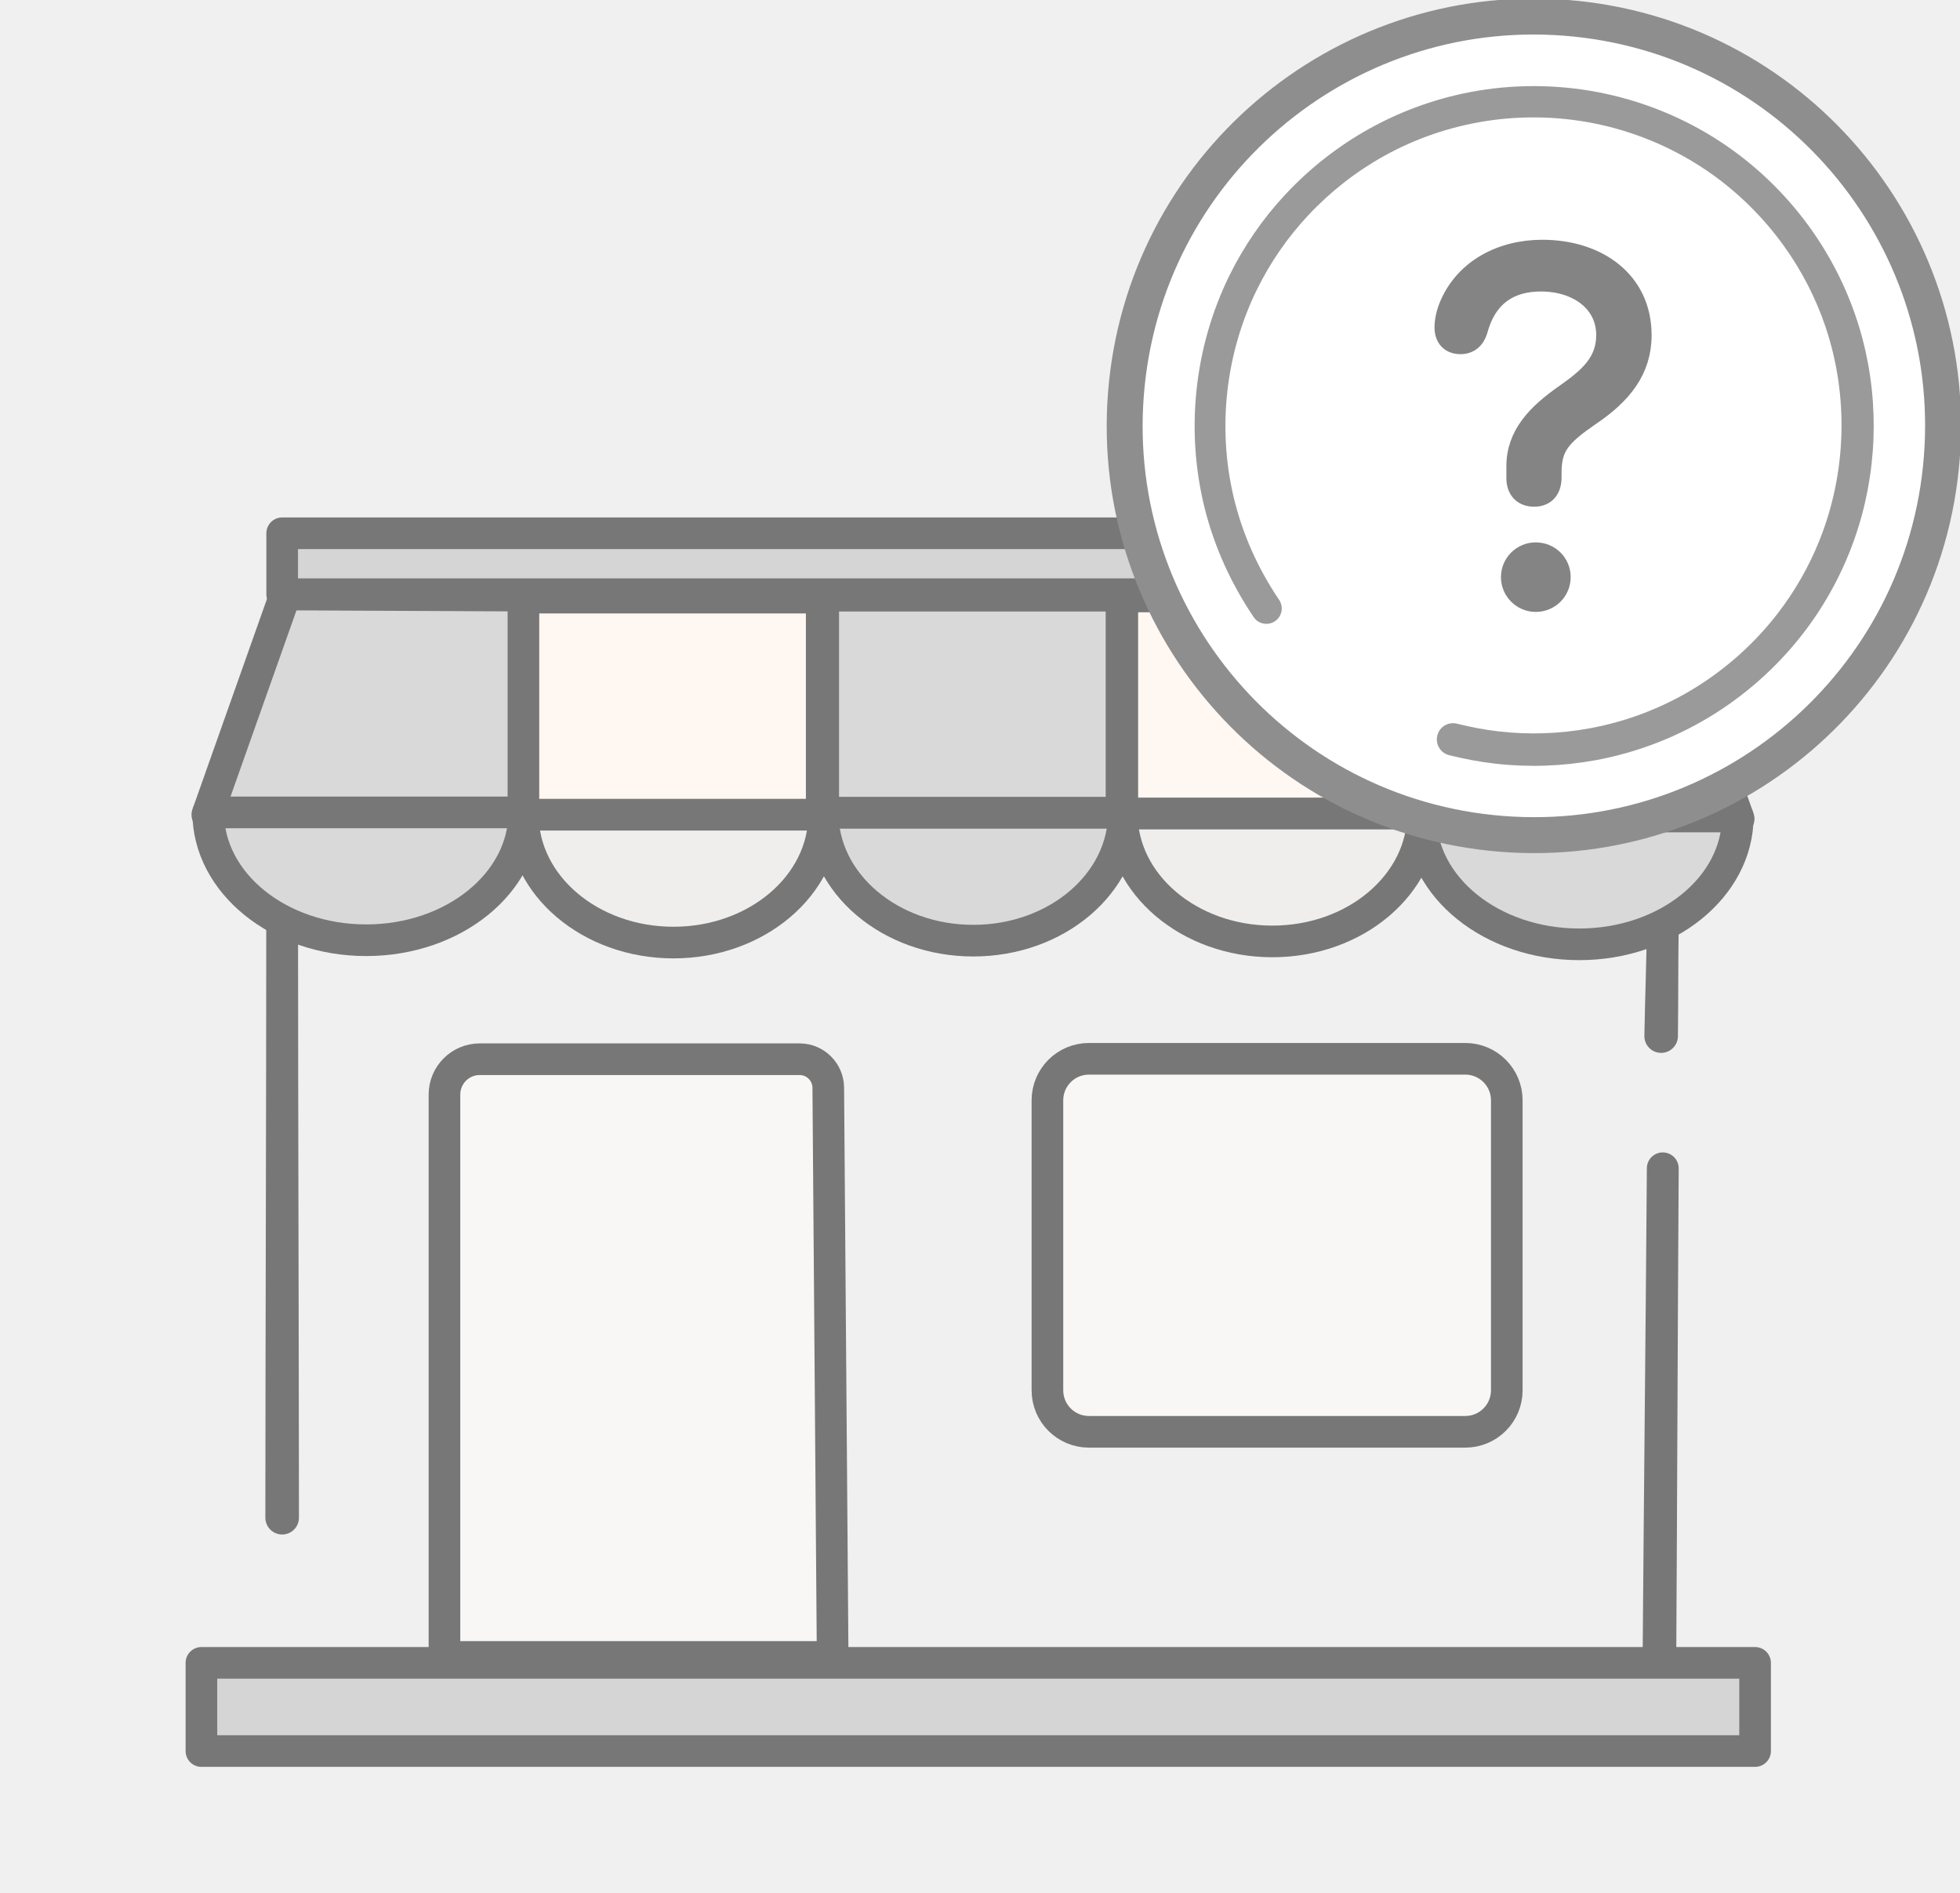
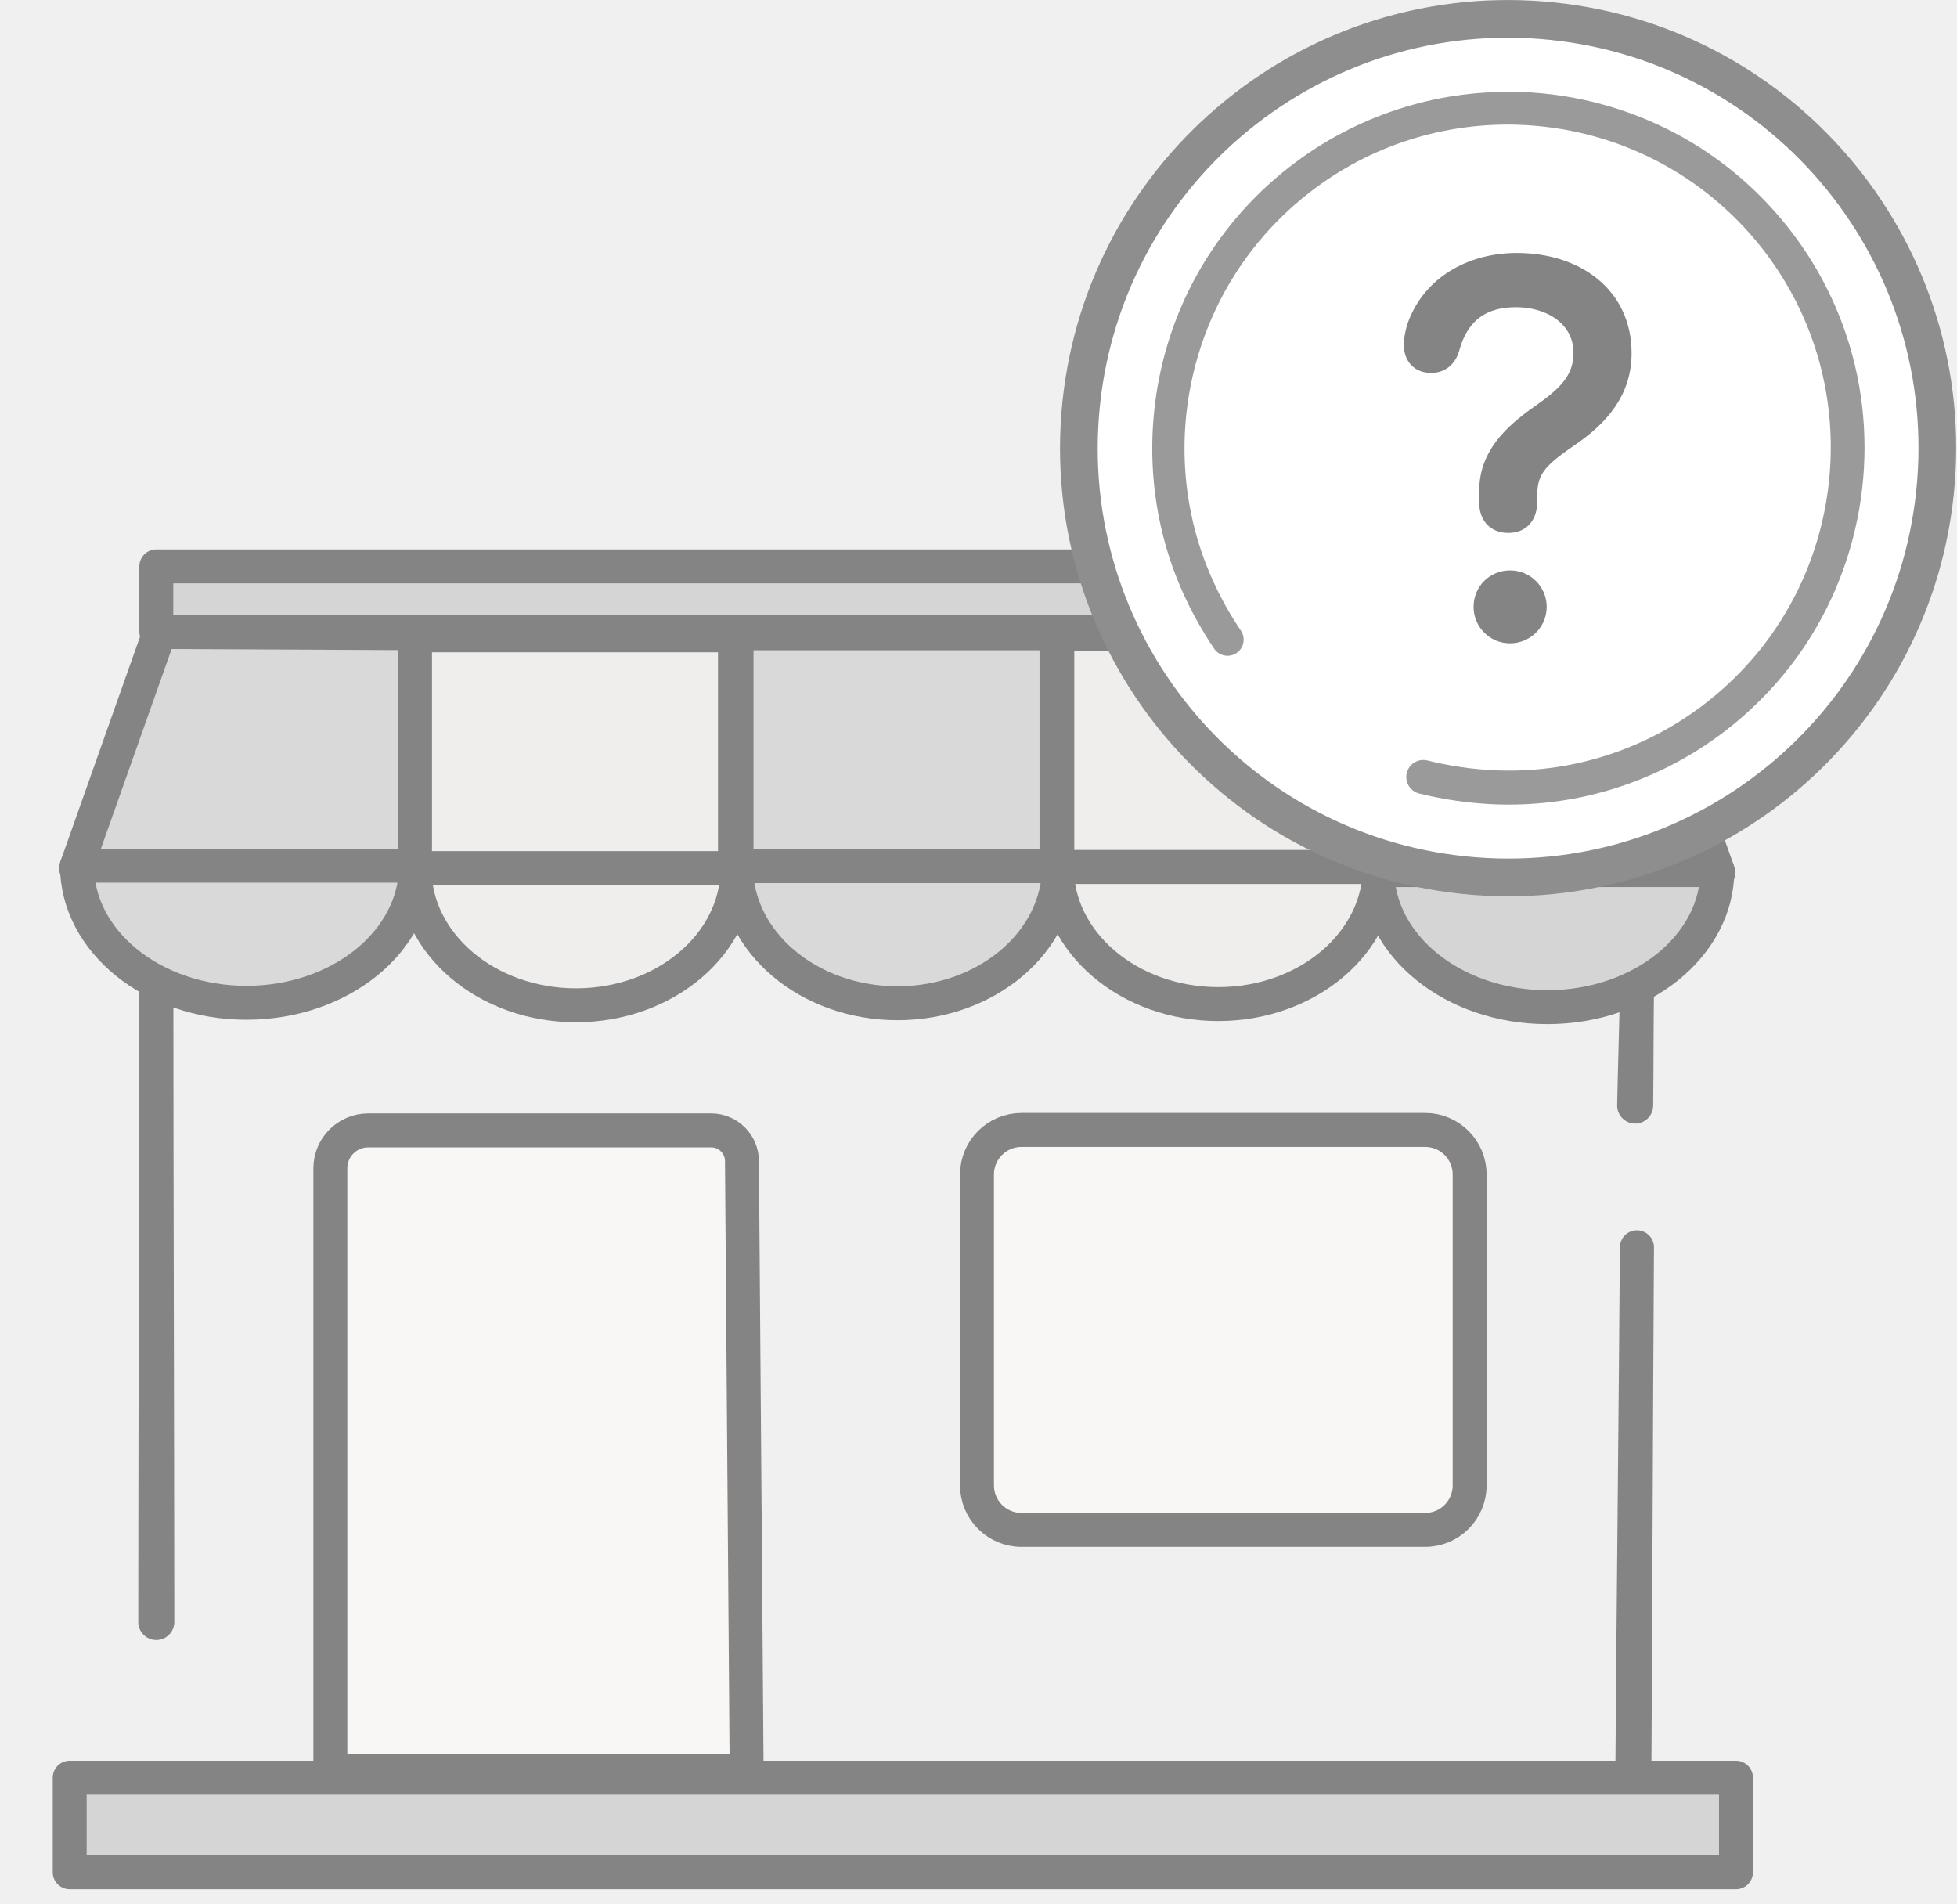
- <svg xmlns="http://www.w3.org/2000/svg" xmlns:ns1="http://vectornator.io" height="100%" stroke-miterlimit="10" style="fill-rule:nonzero;clip-rule:evenodd;stroke-linecap:round;stroke-linejoin:round;" version="1.1" viewBox="0 0 689.552 665.697" width="100%" xml:space="preserve">
-   <defs />
-   <clipPath id="ArtboardFrame">
-     <rect height="665.697" width="689.552" x="0" y="0" />
-   </clipPath>
-   <g clip-path="url(#ArtboardFrame)" id="Capa-2" ns1:layerName="Capa 2" visibility="hidden">
-     <path d="M-9.09495e-13 0L2746 0L2746 1113L735.623 1113L-9.09495e-13 1113L-9.09495e-13 0Z" fill="#454545" fill-rule="nonzero" opacity="1" stroke="#084444" stroke-linecap="butt" stroke-linejoin="round" stroke-width="0.746" ns1:layerName="Rectángulo 1" />
-   </g>
-   <g clip-path="url(#ArtboardFrame)" id="Capa-4" ns1:layerName="Capa 4">
-     <path d="M98.989 305.563L98.989 584.005L583.83 584.005L583.83 305.563" fill="#f0f0f0" fill-rule="nonzero" opacity="1" stroke="none" ns1:layerName="Curva 1" />
-     <path d="M156.369 582.793L156.369 384.978C156.369 378.119 161.93 372.56 168.788 372.56L281.314 372.56C286.839 372.56 291.352 377.039 291.395 382.564L292.934 582.793L156.369 582.793Z" fill="#f8f7f5" fill-rule="nonzero" opacity="1" stroke="#777777" stroke-linecap="butt" stroke-linejoin="round" stroke-width="11.127" ns1:layerName="Curva 3" />
-     <path d="M368.495 387.016C368.495 378.952 375.032 372.415 383.097 372.415L515.507 372.415C523.572 372.415 530.108 378.952 530.108 387.016L530.108 489.013C530.108 497.077 523.572 503.614 515.507 503.614L383.097 503.614C375.032 503.614 368.495 497.077 368.495 489.013L368.495 387.016Z" fill="#f8f7f5" fill-rule="nonzero" opacity="1" stroke="#777777" stroke-linecap="butt" stroke-linejoin="round" stroke-width="11.127" ns1:layerName="Rectángulo 1" />
-     <path d="M70.86 584.88L617.461 584.88L617.461 615.904L70.86 615.904L70.86 584.88Z" fill="#d5d5d5" fill-rule="nonzero" opacity="1" stroke="#777777" stroke-linecap="butt" stroke-linejoin="round" stroke-width="11.127" ns1:layerName="Rectángulo 2" />
-     <path d="M584.15 210.547L611.685 288.004L499.883 287.304L499.273 210.942L584.15 210.547Z" fill="#d5d5d5" fill-rule="nonzero" opacity="1" stroke="#777777" stroke-linecap="butt" stroke-linejoin="round" stroke-width="11.127" ns1:layerName="Curva 4" />
-     <path d="M394.846 209.794L499.792 209.794L499.792 286.183L394.846 286.183L394.846 209.794Z" fill="#fff7f2" fill-rule="nonzero" opacity="1" stroke="#777777" stroke-linecap="butt" stroke-linejoin="round" stroke-width="11.127" ns1:layerName="Rectángulo 3" />
-     <path d="M499.803 287.187L611.374 287.187C611.374 312.02 586.396 332.15 555.588 332.15C524.781 332.15 499.803 312.02 499.803 287.187Z" fill="#d9d9d9" fill-rule="nonzero" opacity="1" stroke="#777777" stroke-linecap="butt" stroke-linejoin="round" stroke-width="11.127" ns1:layerName="Óvalo 6" />
-     <path d="M100.375 209.109L72.934 286.566L184.349 285.867L184.957 209.504L100.375 209.109Z" fill="#d9d9d9" fill-rule="nonzero" opacity="1" stroke="#777777" stroke-linecap="butt" stroke-linejoin="round" stroke-width="11.127" ns1:layerName="Curva 5" />
-     <path d="M184.43 285.75L73.246 285.75C73.246 310.582 98.135 330.713 128.837 330.713C159.54 330.713 184.43 310.582 184.43 285.75Z" fill="#d9d9d9" fill-rule="nonzero" opacity="1" stroke="#777777" stroke-linecap="butt" stroke-linejoin="round" stroke-width="11.127" ns1:layerName="Óvalo 7" />
-     <path d="M394.655 286.169L500.627 286.169C500.627 311.001 476.904 331.132 447.641 331.132C418.377 331.132 394.655 311.001 394.655 286.169Z" fill="#efeeed" fill-rule="nonzero" opacity="1" stroke="#777777" stroke-linecap="butt" stroke-linejoin="round" stroke-width="11.127" ns1:layerName="Óvalo 8" />
-     <path d="M289.62 209.522L394.565 209.522L394.565 285.911L289.62 285.911L289.62 209.522Z" fill="#d9d9d9" fill-rule="nonzero" opacity="1" stroke="#777777" stroke-linecap="butt" stroke-linejoin="round" stroke-width="11.127" ns1:layerName="Rectángulo 4" />
-     <path d="M289.429 285.897L395.401 285.897C395.401 310.729 371.678 330.86 342.415 330.86C313.151 330.86 289.429 310.729 289.429 285.897Z" fill="#d9d9d9" fill-rule="nonzero" opacity="1" stroke="#777777" stroke-linecap="butt" stroke-linejoin="round" stroke-width="11.127" ns1:layerName="Óvalo 9" />
-     <path d="M184.145 210.193L289.09 210.193L289.09 286.581L184.145 286.581L184.145 210.193Z" fill="#fff7f2" fill-rule="nonzero" opacity="1" stroke="#777777" stroke-linecap="butt" stroke-linejoin="round" stroke-width="11.127" ns1:layerName="Rectángulo 5" />
-     <path d="M183.953 286.568L289.925 286.568C289.925 311.4 266.203 331.531 236.939 331.531C207.676 331.531 183.953 311.4 183.953 286.568Z" fill="#efeeed" fill-rule="nonzero" opacity="1" stroke="#777777" stroke-linecap="butt" stroke-linejoin="round" stroke-width="11.127" ns1:layerName="Óvalo 10" />
-     <path d="M99.271 187.563L584.408 187.563L584.408 208.995L99.271 208.995L99.271 187.563Z" fill="#d5d5d5" fill-rule="nonzero" opacity="1" stroke="#777777" stroke-linecap="butt" stroke-linejoin="round" stroke-width="11.127" ns1:layerName="Rectángulo 6" />
-     <path d="M585.026 405.341C581.937 405.319 579.404 407.815 579.383 410.904C578.976 467.553 578.342 524.2 577.913 580.849C577.89 584.111 580.531 586.768 583.794 586.789C587.057 586.812 589.713 584.191 589.735 580.928C590.077 524.279 590.225 467.633 590.59 410.983C590.611 407.894 588.115 405.361 585.026 405.341Z" fill="#777777" fill-rule="nonzero" opacity="1" stroke="none" ns1:layerName="path" />
-     <path d="M585.066 320.955C581.977 320.908 579.45 323.37 579.403 326.458C579.189 339.09 578.746 351.7 578.509 364.33C578.459 367.593 581.048 370.281 584.31 370.331C587.573 370.38 590.262 367.791 590.311 364.529C590.46 351.897 590.398 339.249 590.569 326.617C590.616 323.529 588.154 321.002 585.066 320.955Z" fill="#777777" fill-rule="nonzero" opacity="1" stroke="none" ns1:layerName="path" />
-     <path d="M99.275 320.935C96.185 320.935 93.671 323.448 93.671 326.538C93.649 395.633 93.397 464.723 93.353 533.817C93.353 537.08 96.011 539.739 99.275 539.738C102.538 539.738 105.176 537.08 105.176 533.817C105.132 464.723 104.879 395.633 104.858 326.538C104.858 323.448 102.363 320.935 99.275 320.935Z" fill="#777777" fill-rule="nonzero" opacity="1" stroke="none" ns1:layerName="path" />
-     <path d="M396.117 138.523C402.336 59.262 471.632 0.05 550.894 6.269C630.156 12.489 689.368 81.785 683.146 161.046C676.932 240.307 607.633 299.52 528.371 293.301C449.11 287.082 389.898 217.785 396.117 138.523Z" fill="#ffffff" fill-rule="nonzero" opacity="1" stroke="#8e8e8e" stroke-linecap="butt" stroke-linejoin="round" stroke-width="12.64" ns1:layerName="Óvalo 11" />
-     <path d="M542.448 30.321C534.959 30.146 527.454 30.66 520.061 31.885C506.613 34.115 493.575 38.68 481.666 45.313C470.744 51.396 460.78 59.214 452.25 68.351C444.304 76.861 437.614 86.543 432.483 96.995C420.092 122.23 417.011 151.598 423.849 178.865C427.276 192.532 433.185 205.39 441.056 217.057C442.725 219.532 446.077 220.169 448.552 218.499C451.027 216.83 451.685 213.479 450.015 211.003C442.514 199.881 437.036 187.716 433.966 174.639C428.249 150.288 431.191 124.235 442.234 101.789C446.903 92.299 452.99 83.49 460.213 75.766C467.977 67.462 477.03 60.362 486.968 54.841C498.045 48.687 510.206 44.548 522.722 42.591C536.168 40.489 549.991 40.941 563.271 43.912C576.988 46.98 590.087 52.736 601.606 60.794C611.613 67.794 620.413 76.521 627.548 86.431C633.834 95.163 638.824 104.815 642.256 115.015C650.426 139.292 649.647 166.193 640.143 189.977C636.426 199.282 631.393 208.063 625.253 215.98C617.302 226.231 607.497 235.038 596.466 241.862C585.056 248.92 572.329 253.804 559.127 256.204C548.641 258.11 537.862 258.478 527.273 257.26C522.306 256.69 517.416 255.736 512.565 254.538C509.503 253.783 506.413 255.641 505.658 258.703C504.902 261.765 506.781 264.875 509.842 265.63C515.165 266.942 520.523 267.972 525.973 268.596C537.674 269.937 549.592 269.529 561.179 267.418C576.177 264.686 590.64 259.045 603.515 250.882C615.826 243.076 626.711 233.032 635.451 221.363C643.624 210.452 649.882 198.129 653.897 185.101C660.875 162.45 660.972 137.806 654.1 115.116C650.477 103.15 644.94 91.769 637.787 81.515C629.699 69.92 619.564 59.757 607.964 51.672C594.981 42.623 580.206 36.254 564.734 32.941C557.406 31.373 549.937 30.495 542.448 30.321Z" fill="#9a9a9a" fill-rule="nonzero" opacity="1" stroke="none" ns1:layerName="path 1" />
-     <path d="M539.734 175.167C544.258 175.167 546.327 172.065 546.327 167.928L546.327 165.73C546.456 157.198 549.494 153.642 559.838 146.532C570.955 139.034 578.001 130.372 578.001 117.896C578.001 98.505 562.227 87.387 542.578 87.387C527.969 87.387 515.171 94.304 509.677 106.779C508.319 109.817 507.737 112.791 507.737 115.247C507.737 118.931 509.87 121.517 513.813 121.517C517.11 121.517 519.308 119.577 520.277 116.41C523.573 104.128 531.719 99.474 542.125 99.474C554.731 99.474 564.62 106.585 564.62 117.832C564.62 127.076 558.869 132.247 550.593 138.064C540.445 145.11 533.011 152.673 533.011 164.05L533.011 168.122C533.011 172.259 535.274 175.167 539.734 175.167ZM540.286 212.183C545.457 212.183 549.53 208.046 549.53 203.004C549.53 197.898 545.457 193.825 540.286 193.825C535.245 193.825 531.107 197.898 531.107 203.004C531.107 208.046 535.245 212.183 540.286 212.183Z" fill="#848484" fill-rule="nonzero" opacity="1" stroke="#848484" stroke-linecap="round" stroke-linejoin="round" stroke-width="6.107" ns1:layerName="Curva 6" />
+ <svg xmlns="http://www.w3.org/2000/svg" id="Capa_1" data-name="Capa 1" viewBox="0 0 514.07 500">
+   <defs>
+     <style>
+       .cls-1 {
+         fill: #f8f7f5;
+       }
+ 
+       .cls-1, .cls-2, .cls-3, .cls-4, .cls-5, .cls-6 {
+         stroke-linejoin: round;
+       }
+ 
+       .cls-1, .cls-3, .cls-4, .cls-5, .cls-6 {
+         stroke: #848484;
+       }
+ 
+       .cls-1, .cls-3, .cls-4, .cls-6 {
+         stroke-width: 8.91px;
+       }
+ 
+       .cls-7 {
+         fill: #9a9a9a;
+       }
+ 
+       .cls-2 {
+         fill: #fff;
+         stroke: #8e8e8e;
+         stroke-width: 9.9px;
+       }
+ 
+       .cls-3 {
+         fill: #efeeed;
+       }
+ 
+       .cls-4 {
+         fill: #d5d5d5;
+       }
+ 
+       .cls-5 {
+         stroke-linecap: round;
+         stroke-width: 4.78px;
+       }
+ 
+       .cls-5, .cls-8 {
+         fill: #848484;
+       }
+ 
+       .cls-9 {
+         fill: #f0f0f0;
+       }
+ 
+       .cls-6 {
+         fill: #d9d9d9;
+       }
+     </style>
+   </defs>
+   <g id="Layer">
+     <path class="cls-9" d="M40.83,243.25v222.97h388.24v-222.97" />
+     <path class="cls-1" d="M86.78,465.24v-158.4c0-5.49,4.45-9.94,9.94-9.94h90.11c4.42,0,8.04,3.59,8.07,8.01l1.23,160.34h-109.36Z" />
+     <path class="cls-1" d="M256.64,308.47c0-6.46,5.24-11.69,11.69-11.69h106.03c6.46,0,11.69,5.24,11.69,11.69v81.67c0,6.46-5.23,11.69-11.69,11.69h-106.03c-6.46,0-11.69-5.24-11.69-11.69v-81.67Z" />
+     <path class="cls-4" d="M18.31,466.91h437.7v24.84H18.31v-24.84Z" />
+     <path class="cls-4" d="M429.33,167.16l22.05,62.03-89.53-.56-.49-61.15,67.97-.32Z" />
+     <path class="cls-3" d="M277.74,166.56h84.04v61.17h-84.04v-61.17Z" />
+     <path class="cls-4" d="M361.79,228.53h89.34c0,19.88-20,36-44.67,36s-44.67-16.12-44.67-36Z" />
+     <path class="cls-6" d="M41.94,166.01l-21.97,62.02,89.22-.56.49-61.15-67.73-.32Z" />
+     <path class="cls-6" d="M109.25,227.38H20.22c0,19.88,19.93,36,44.52,36s44.52-16.12,44.52-36Z" />
+     <path class="cls-3" d="M277.59,227.72h84.86c0,19.88-19,36-42.43,36s-42.43-16.12-42.43-36Z" />
+     <path class="cls-6" d="M193.48,166.34h84.04v61.17h-84.04v-61.17Z" />
+     <path class="cls-6" d="M193.33,227.5h84.86c0,19.88-19,36-42.43,36s-42.43-16.12-42.43-36Z" />
+     <path class="cls-3" d="M109.02,166.88h84.04v61.17h-84.04v-61.17Z" />
+     <path class="cls-3" d="M108.87,228.04h84.86c0,19.88-19,36-42.43,36s-42.43-16.12-42.43-36Z" />
+     <path class="cls-4" d="M41.06,148.76h388.48v17.16H41.06v-17.16Z" />
+     <path class="cls-8" d="M430.03,323.15c-2.47-.02-4.49,1.98-4.51,4.45-.33,45.36-.84,90.72-1.18,136.08-.02,2.61,2.09,4.74,4.7,4.76,2.61.02,4.75-2.08,4.76-4.7.27-45.36.38-90.73.67-136.09.02-2.47-1.97-4.49-4.45-4.51Z" />
+     <path class="cls-8" d="M430.07,255.56c-2.47-.04-4.51,1.94-4.55,4.41-.17,10.11-.53,20.22-.72,30.34-.04,2.61,2.05,4.76,4.66,4.8,2.61.04,4.76-2.05,4.8-4.66.12-10.12.07-20.23.21-30.35.04-2.47-1.94-4.51-4.41-4.55Z" />
+     <path class="cls-8" d="M41.05,255.56c-2.47,0-4.48,2.01-4.48,4.48-.02,55.33-.22,110.65-.25,165.98,0,2.61,2.12,4.73,4.73,4.73,2.61,0,4.74-2.12,4.74-4.73-.04-55.33-.23-110.65-.25-165.98,0-2.47-2.01-4.48-4.48-4.48Z" />
+     <path class="cls-2" d="M283.75,108.89C288.62,46.81,342.89.44,404.97,5.31c62.08,4.87,108.45,59.14,103.58,121.22-4.87,62.08-59.14,108.45-121.22,103.58-62.08-4.87-108.45-59.14-103.58-121.22Z" />
+     <path class="cls-7" d="M393.96,24.14c-4.4.1-8.79.51-13.14,1.23-10.53,1.75-20.74,5.32-30.07,10.51-8.55,4.76-16.36,10.88-23.04,18.03-6.22,6.67-11.46,14.26-15.48,22.44-9.7,19.76-12.12,42.76-6.77,64.12,2.68,10.7,7.31,20.77,13.48,29.91,1.31,1.94,3.94,2.45,5.88,1.14,1.94-1.31,2.45-3.94,1.14-5.88-5.86-8.68-10.18-18.27-12.58-28.48-6.45-27.48,1.27-56.8,20.56-77.43,6.08-6.5,13.18-12.07,20.96-16.39,8.68-4.82,18.19-8.07,28-9.6,10.53-1.65,21.36-1.28,31.77,1.04,10.74,2.4,21,6.9,30.02,13.22,7.84,5.48,14.74,12.31,20.32,20.07,4.92,6.84,8.83,14.41,11.51,22.4,9,26.76,4,56.75-13.31,79.07-6.23,8.03-13.91,14.92-22.55,20.27-8.94,5.53-18.91,9.37-29.25,11.25-12.18,2.21-24.46,1.65-36.46-1.32-2.4-.59-4.82.87-5.41,3.27-.59,2.4.87,4.82,3.27,5.41,13.22,3.26,26.79,3.86,40.21,1.41,11.75-2.14,23.07-6.56,33.16-12.95,9.64-6.11,18.17-13.99,25.02-23.13,17.72-23.67,23.17-54.92,14.6-83.21-2.84-9.37-7.16-18.28-12.77-26.31-6.33-9.08-14.27-17.04-23.36-23.38-10.17-7.09-21.74-12.08-33.86-14.68-7.17-1.54-14.52-2.22-21.85-2.05Z" />
+     <path class="cls-5" d="M396.23,137.59c3.54,0,5.16-2.43,5.16-5.67v-1.72c.1-6.68,2.48-9.47,10.58-15.04,8.71-5.87,14.23-12.66,14.23-22.43,0-15.19-12.35-23.9-27.74-23.9-11.44,0-21.47,5.42-25.77,15.19-1.06,2.38-1.52,4.71-1.52,6.63,0,2.89,1.67,4.91,4.76,4.91,2.58,0,4.3-1.52,5.06-4,2.58-9.62,8.96-13.26,17.11-13.26,9.87,0,17.62,5.57,17.62,14.38,0,7.24-4.5,11.29-10.99,15.85-7.95,5.52-13.77,11.44-13.77,20.35v3.19c0,3.24,1.77,5.52,5.27,5.52ZM396.66,166.58c4.05,0,7.24-3.24,7.24-7.19s-3.19-7.19-7.24-7.19-7.19,3.19-7.19,7.19,3.24,7.19,7.19,7.19Z" />
  </g>
</svg>
